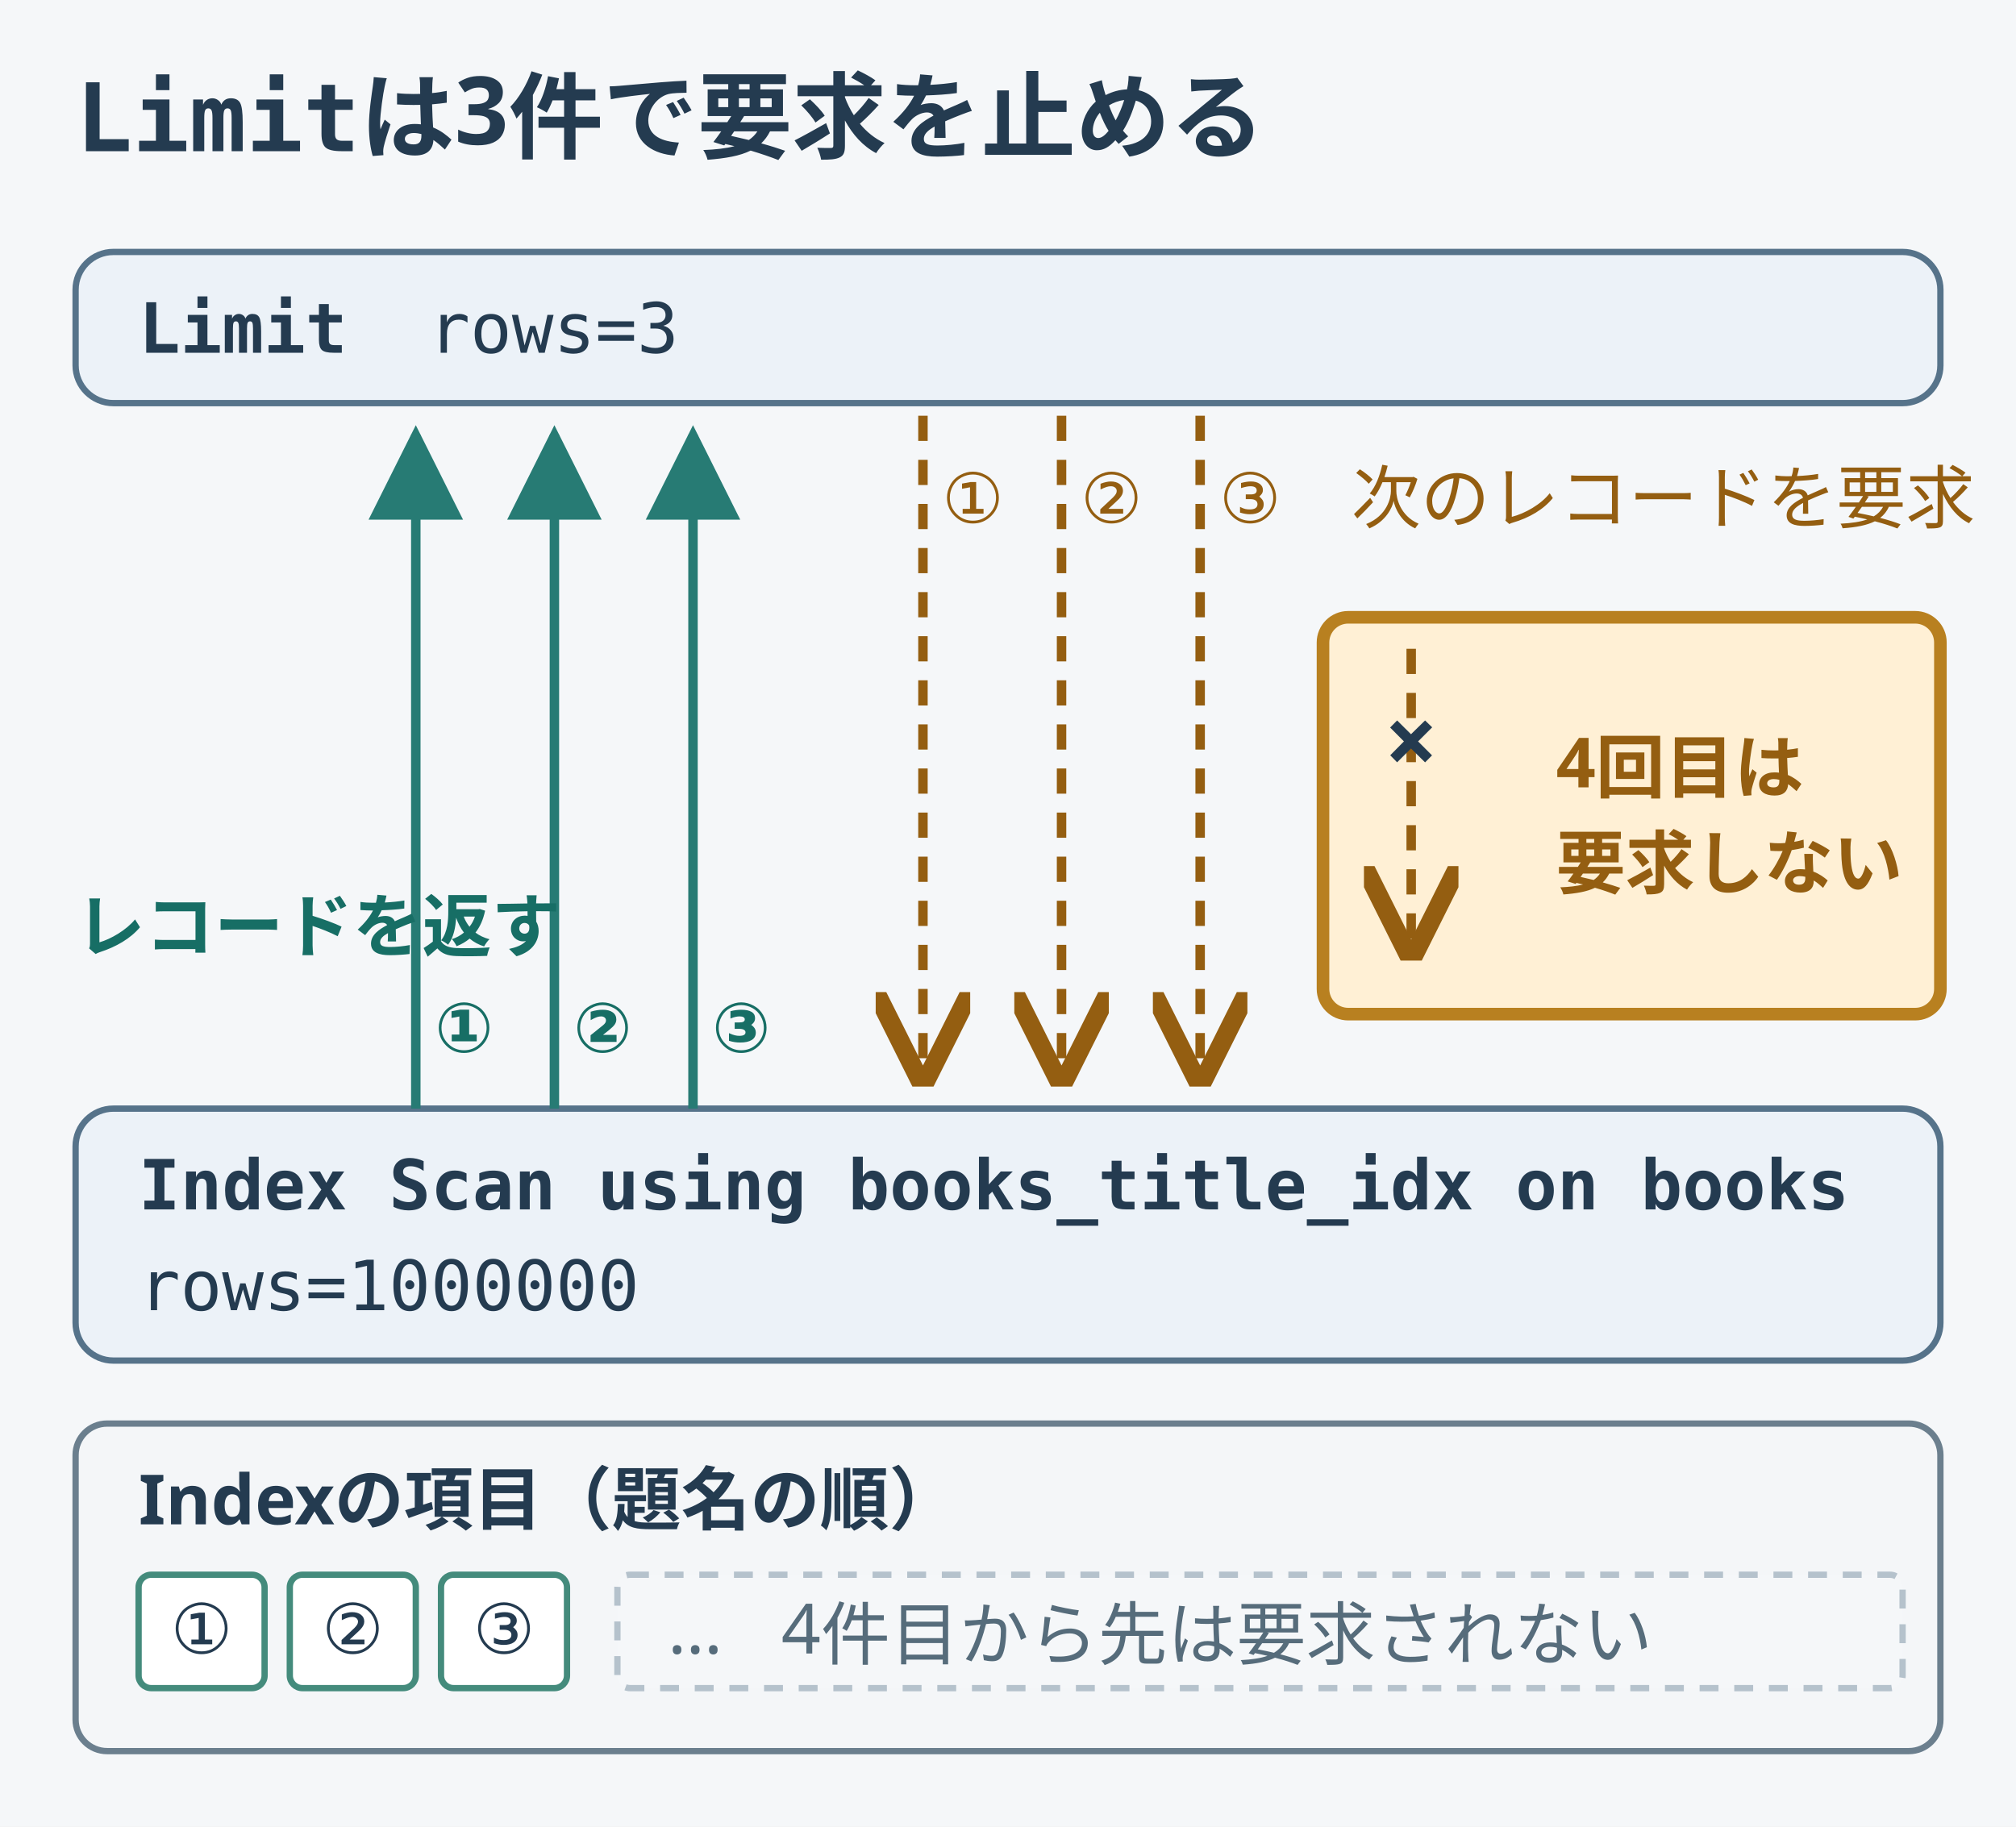
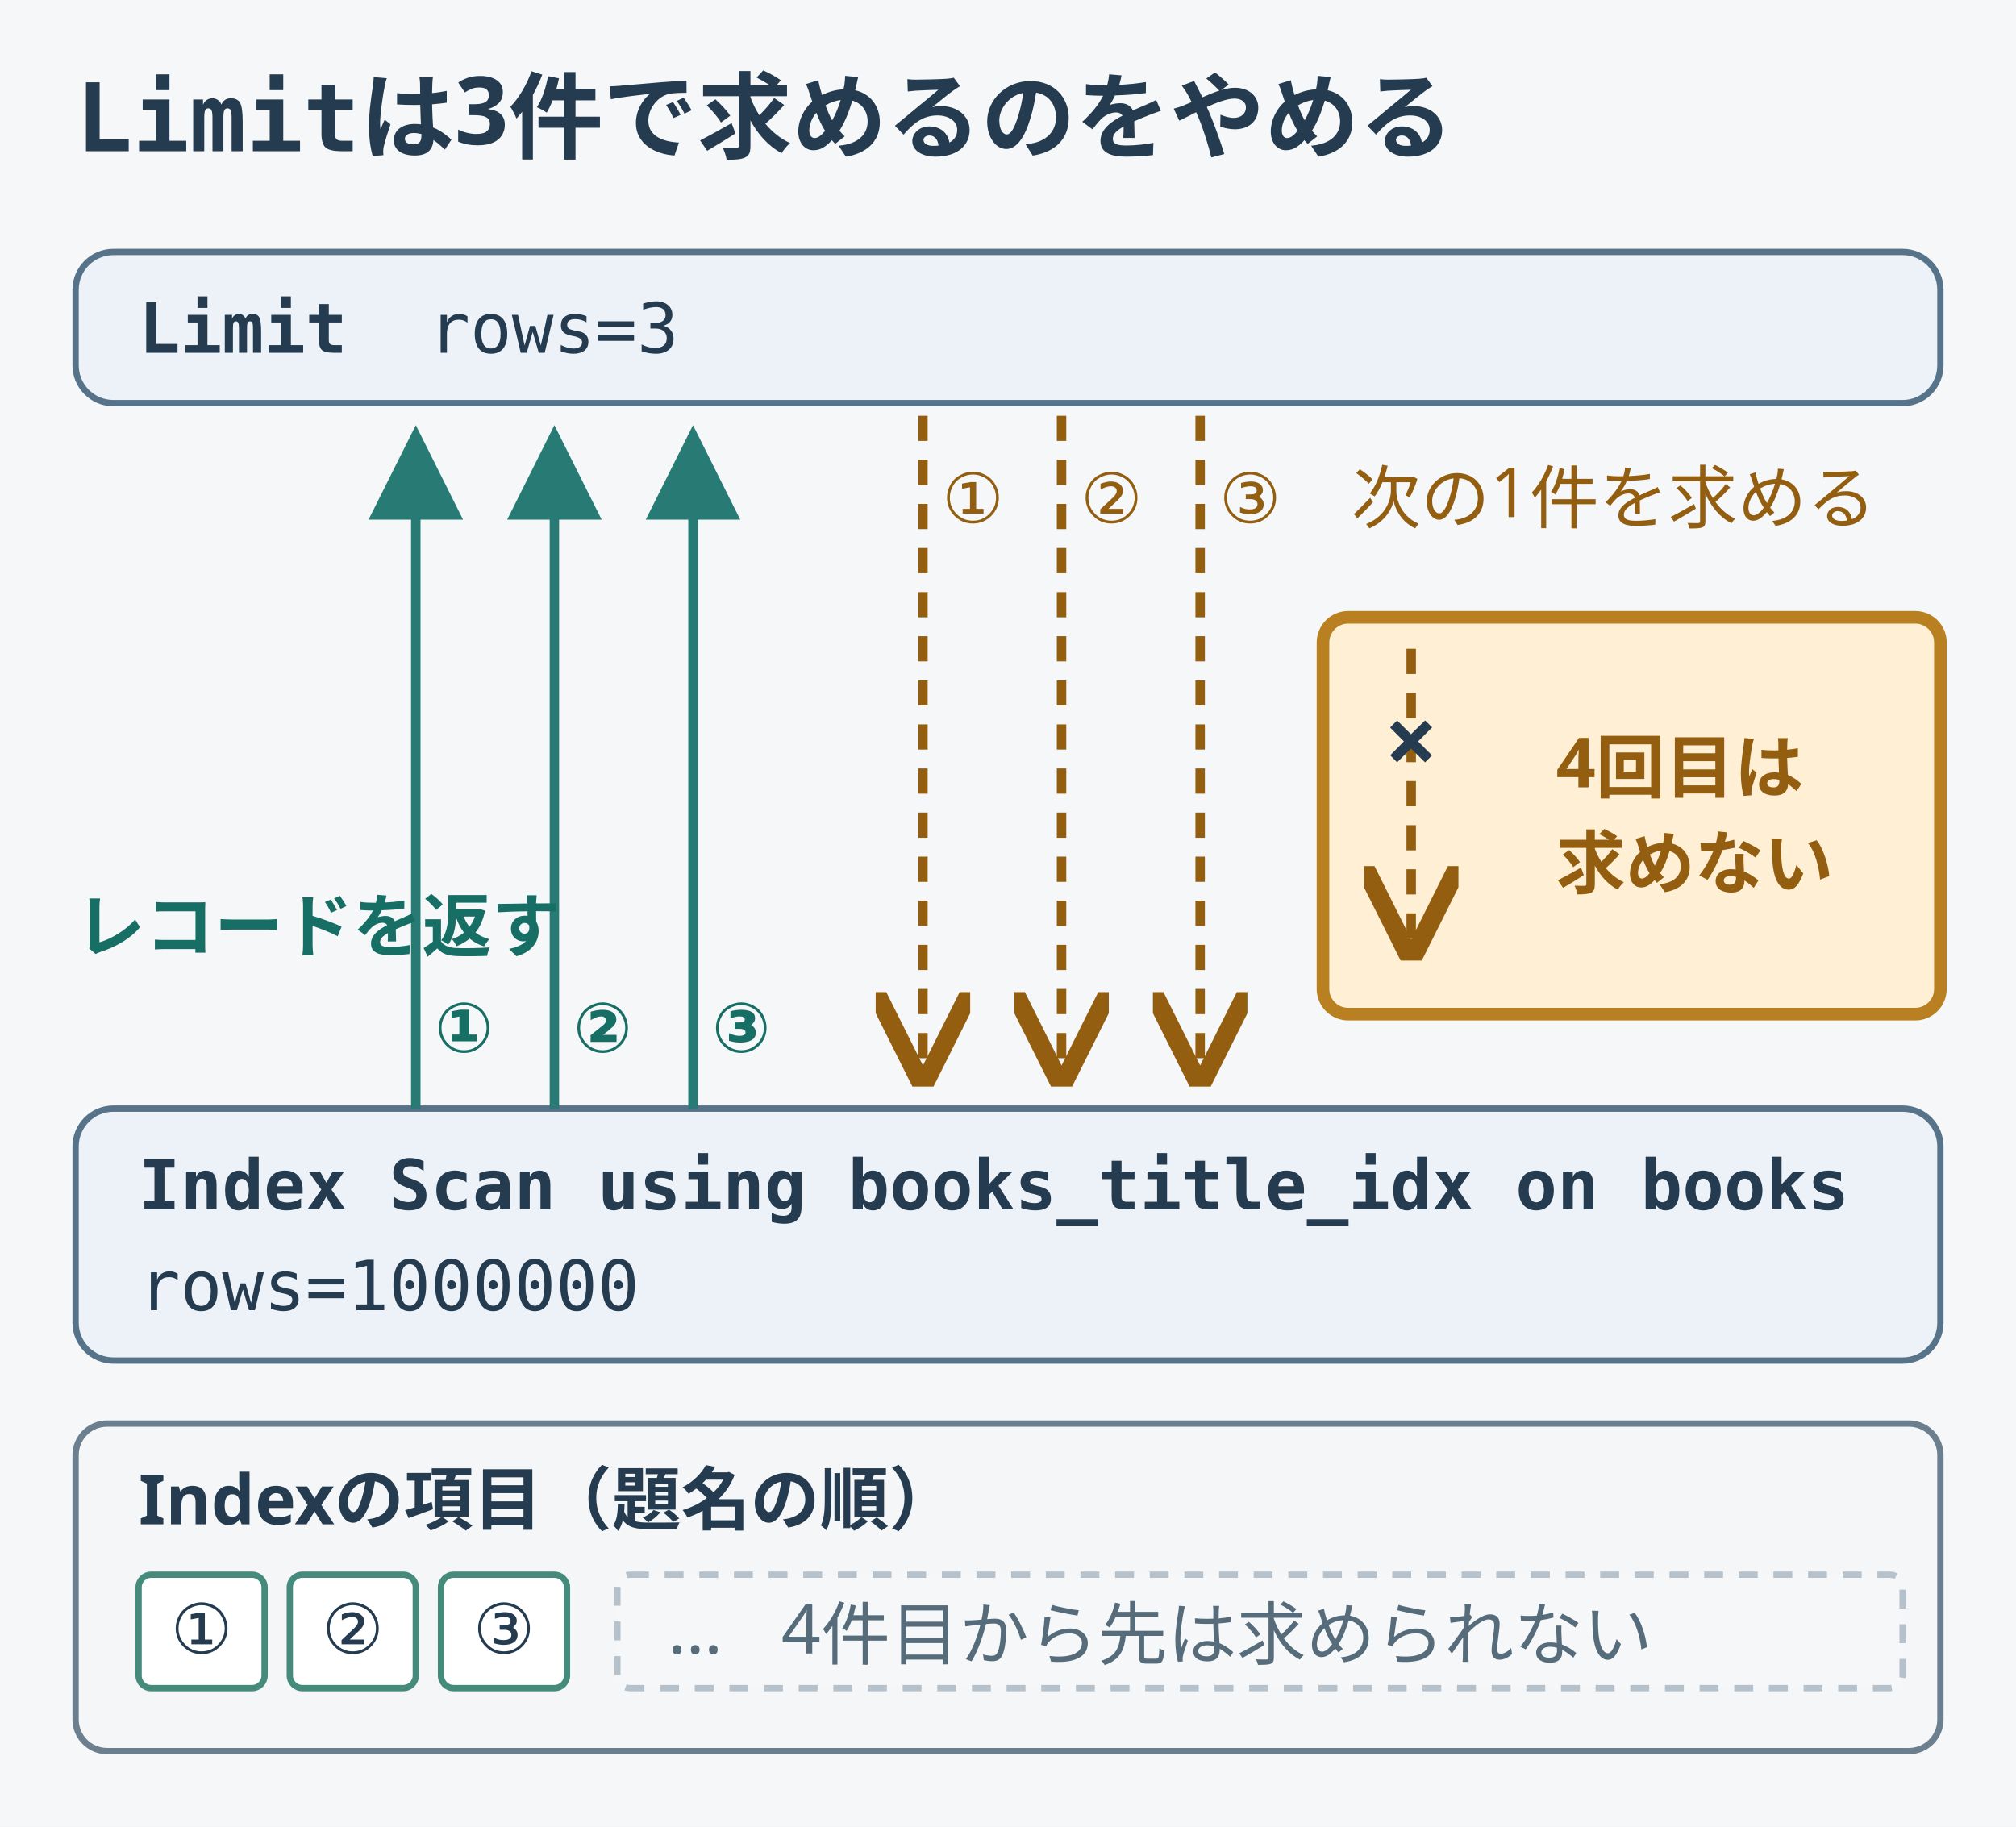
<svg xmlns="http://www.w3.org/2000/svg" width="640" height="580" viewBox="0 0 640 580" role="img" aria-labelledby="title">
  <defs>
    <marker id="flow" markerWidth="10" markerHeight="10" refX="9" refY="5" orient="auto">
      <path d="M0 0L10 5L0 10z" fill="#277b74" />
    </marker>
    <marker id="req" markerWidth="10" markerHeight="10" refX="9" refY="5" orient="auto">
      <path d="M0 0L10 5L0 10" fill="none" stroke="#945e11" stroke-width="2" />
    </marker>
    <marker id="ref" markerWidth="9" markerHeight="9" refX="8" refY="4.5" orient="auto">
      <path d="M0 0L9 4.5L0 9z" fill="#7d93a3" />
    </marker>
  </defs>
  <style>
text{font-family:"Hiragino Sans","Noto Sans JP",sans-serif;font-size:24px;fill:#243b50}
.h{font-size:30px;font-weight:700}.b{font-weight:700}.s{font-size:22px}.m{font-size:22px;fill:#566c7b}
.mono{font-family:ui-monospace,Menlo,monospace;font-size:22px}.tag{font-size:22px;font-weight:700;fill:#fff}
.teal{fill:#176e65}.brown{fill:#945e11}.real{fill:#176e65}
.panel{fill:#fff;stroke:#cedae1;stroke-width:2}.node{fill:#ecf2f8;stroke:#56738a;stroke-width:2}
.row{fill:#fff;stroke:#448b7c;stroke-width:2}.match{fill:#fff;stroke:#176e65;stroke-width:4}
.page{fill:#f7fbf9;stroke:#6d9f94;stroke-width:2}.ipage{fill:#f4f6f8;stroke:#6b7f8e;stroke-width:2}
.band{fill:#d5dde3;stroke:#92a7b5;stroke-width:2}.skip{fill:none;stroke:#b5c2cc;stroke-width:2;stroke-dasharray:6 5}
.hot{fill:#fff0d5;stroke:#b88020;stroke-width:4}.ghost{fill:#f5f7f9;stroke:#b5c2cc;stroke-width:2;stroke-dasharray:6 5}
.flow{fill:none;stroke:#277b74;stroke-width:3;marker-end:url(#flow)}.req{fill:none;stroke:#945e11;stroke-width:3;stroke-dasharray:8 6;marker-end:url(#req)}
.ref{fill:none;stroke:#7d93a3;stroke-width:2;marker-end:url(#ref)}.step{fill:#fff;stroke:#243b50;stroke-width:2.5}
.spine{fill:#e9f3f4;stroke:#243b50;stroke-width:1.5}
.work{fill:#fff;stroke:#56738a;stroke-width:2;stroke-dasharray:8 5}.val{fill:#dcefe8;stroke:#448b7c;stroke-width:2}.buffer{fill:#eaf6f1;stroke:#6d9f94;stroke-width:2}
.route{fill:#f4f6f8;stroke:#243b50;stroke-width:3}.leader{fill:none;stroke:#56738a;stroke-width:2}
.storage{fill:#ece7f5;stroke:#735f9f;stroke-width:2}.file{fill:#fff;stroke:#735f9f;stroke-width:2}
  .cmp{fill:#dfe5ea}
.swap{fill:#dcefe8;stroke:#243b50;stroke-width:4}
.big{font-size:56px;font-weight:700}
  </style>
  <rect width="640" height="580" fill="#f5f7f9" />
  <text x="24" y="48" class="h">
-     <tspan font-family="ui-monospace,Menlo,monospace">Limit</tspan>は3件で要求を止める</text>
+     <tspan font-family="ui-monospace,Menlo,monospace">Limit</tspan>は3件で求めるのをやめる</text>
  <g id="limit">
    <rect x="24" y="80" width="592" height="48" rx="12" class="node" />
    <text x="44" y="112" class="mono b">Limit</text>
    <text x="136" y="112" class="mono">rows=3</text>
  </g>
  <g id="index-scan">
    <rect x="24" y="352" width="592" height="80" rx="12" class="node" />
    <text x="44" y="384" class="mono b">Index Scan using books_title_idx on books</text>
    <text x="44" y="416" class="mono">rows=1000000</text>
  </g>
  <g id="index-entries">
    <rect x="24" y="452" width="592" height="104" rx="10" class="ipage" />
    <text x="44" y="484" class="s b">Indexの項目（題名の順）</text>
    <rect x="44" y="500" width="40" height="36" rx="4" class="row" />
    <text x="64" y="525" text-anchor="middle" class="s">①</text>
    <rect x="92" y="500" width="40" height="36" rx="4" class="row" />
    <text x="112" y="525" text-anchor="middle" class="s">②</text>
    <rect x="140" y="500" width="40" height="36" rx="4" class="row" />
    <text x="160" y="525" text-anchor="middle" class="s">③</text>
    <rect x="196" y="500" width="408" height="36" rx="4" class="ghost" />
    <text x="212" y="525" class="m">…</text>
-     <text x="248" y="525" class="m">4件目から先は要求されない</text>
+     <text x="248" y="525" class="m">4件目から先は求められない</text>
  </g>
  <g id="returned-rows">
    <path d="M132 352 V138" class="flow" />
    <path d="M176 352 V138" class="flow" />
    <path d="M220 352 V138" class="flow" />
    <text x="24" y="302" class="s b teal">レコードを返す</text>
    <text x="138" y="334" class="s b teal">①</text>
    <text x="182" y="334" class="s b teal">②</text>
    <text x="226" y="334" class="s b teal">③</text>
  </g>
  <g id="requests">
    <path d="M293 132 V342" class="req" />
    <path d="M337 132 V342" class="req" />
    <path d="M381 132 V342" class="req" />
    <text x="299" y="166" class="s brown">①</text>
    <text x="343" y="166" class="s brown">②</text>
    <text x="387" y="166" class="s brown">③</text>
-     <text x="429" y="166" class="s brown">次のレコードを要求</text>
+     <text x="429" y="166" class="s brown">次の1件を求める</text>
  </g>
  <g id="fourth-request">
    <rect x="420" y="196" width="196" height="126" rx="8" class="hot" />
    <text x="494" y="250" class="s b brown">4回目は</text>
-     <text x="494" y="282" class="s b brown">要求しない</text>
+     <text x="494" y="282" class="s b brown">求めない</text>
    <path d="M448 206 V302" class="req" />
    <text x="448" y="246" text-anchor="middle" class="h">×</text>
  </g>
</svg>
